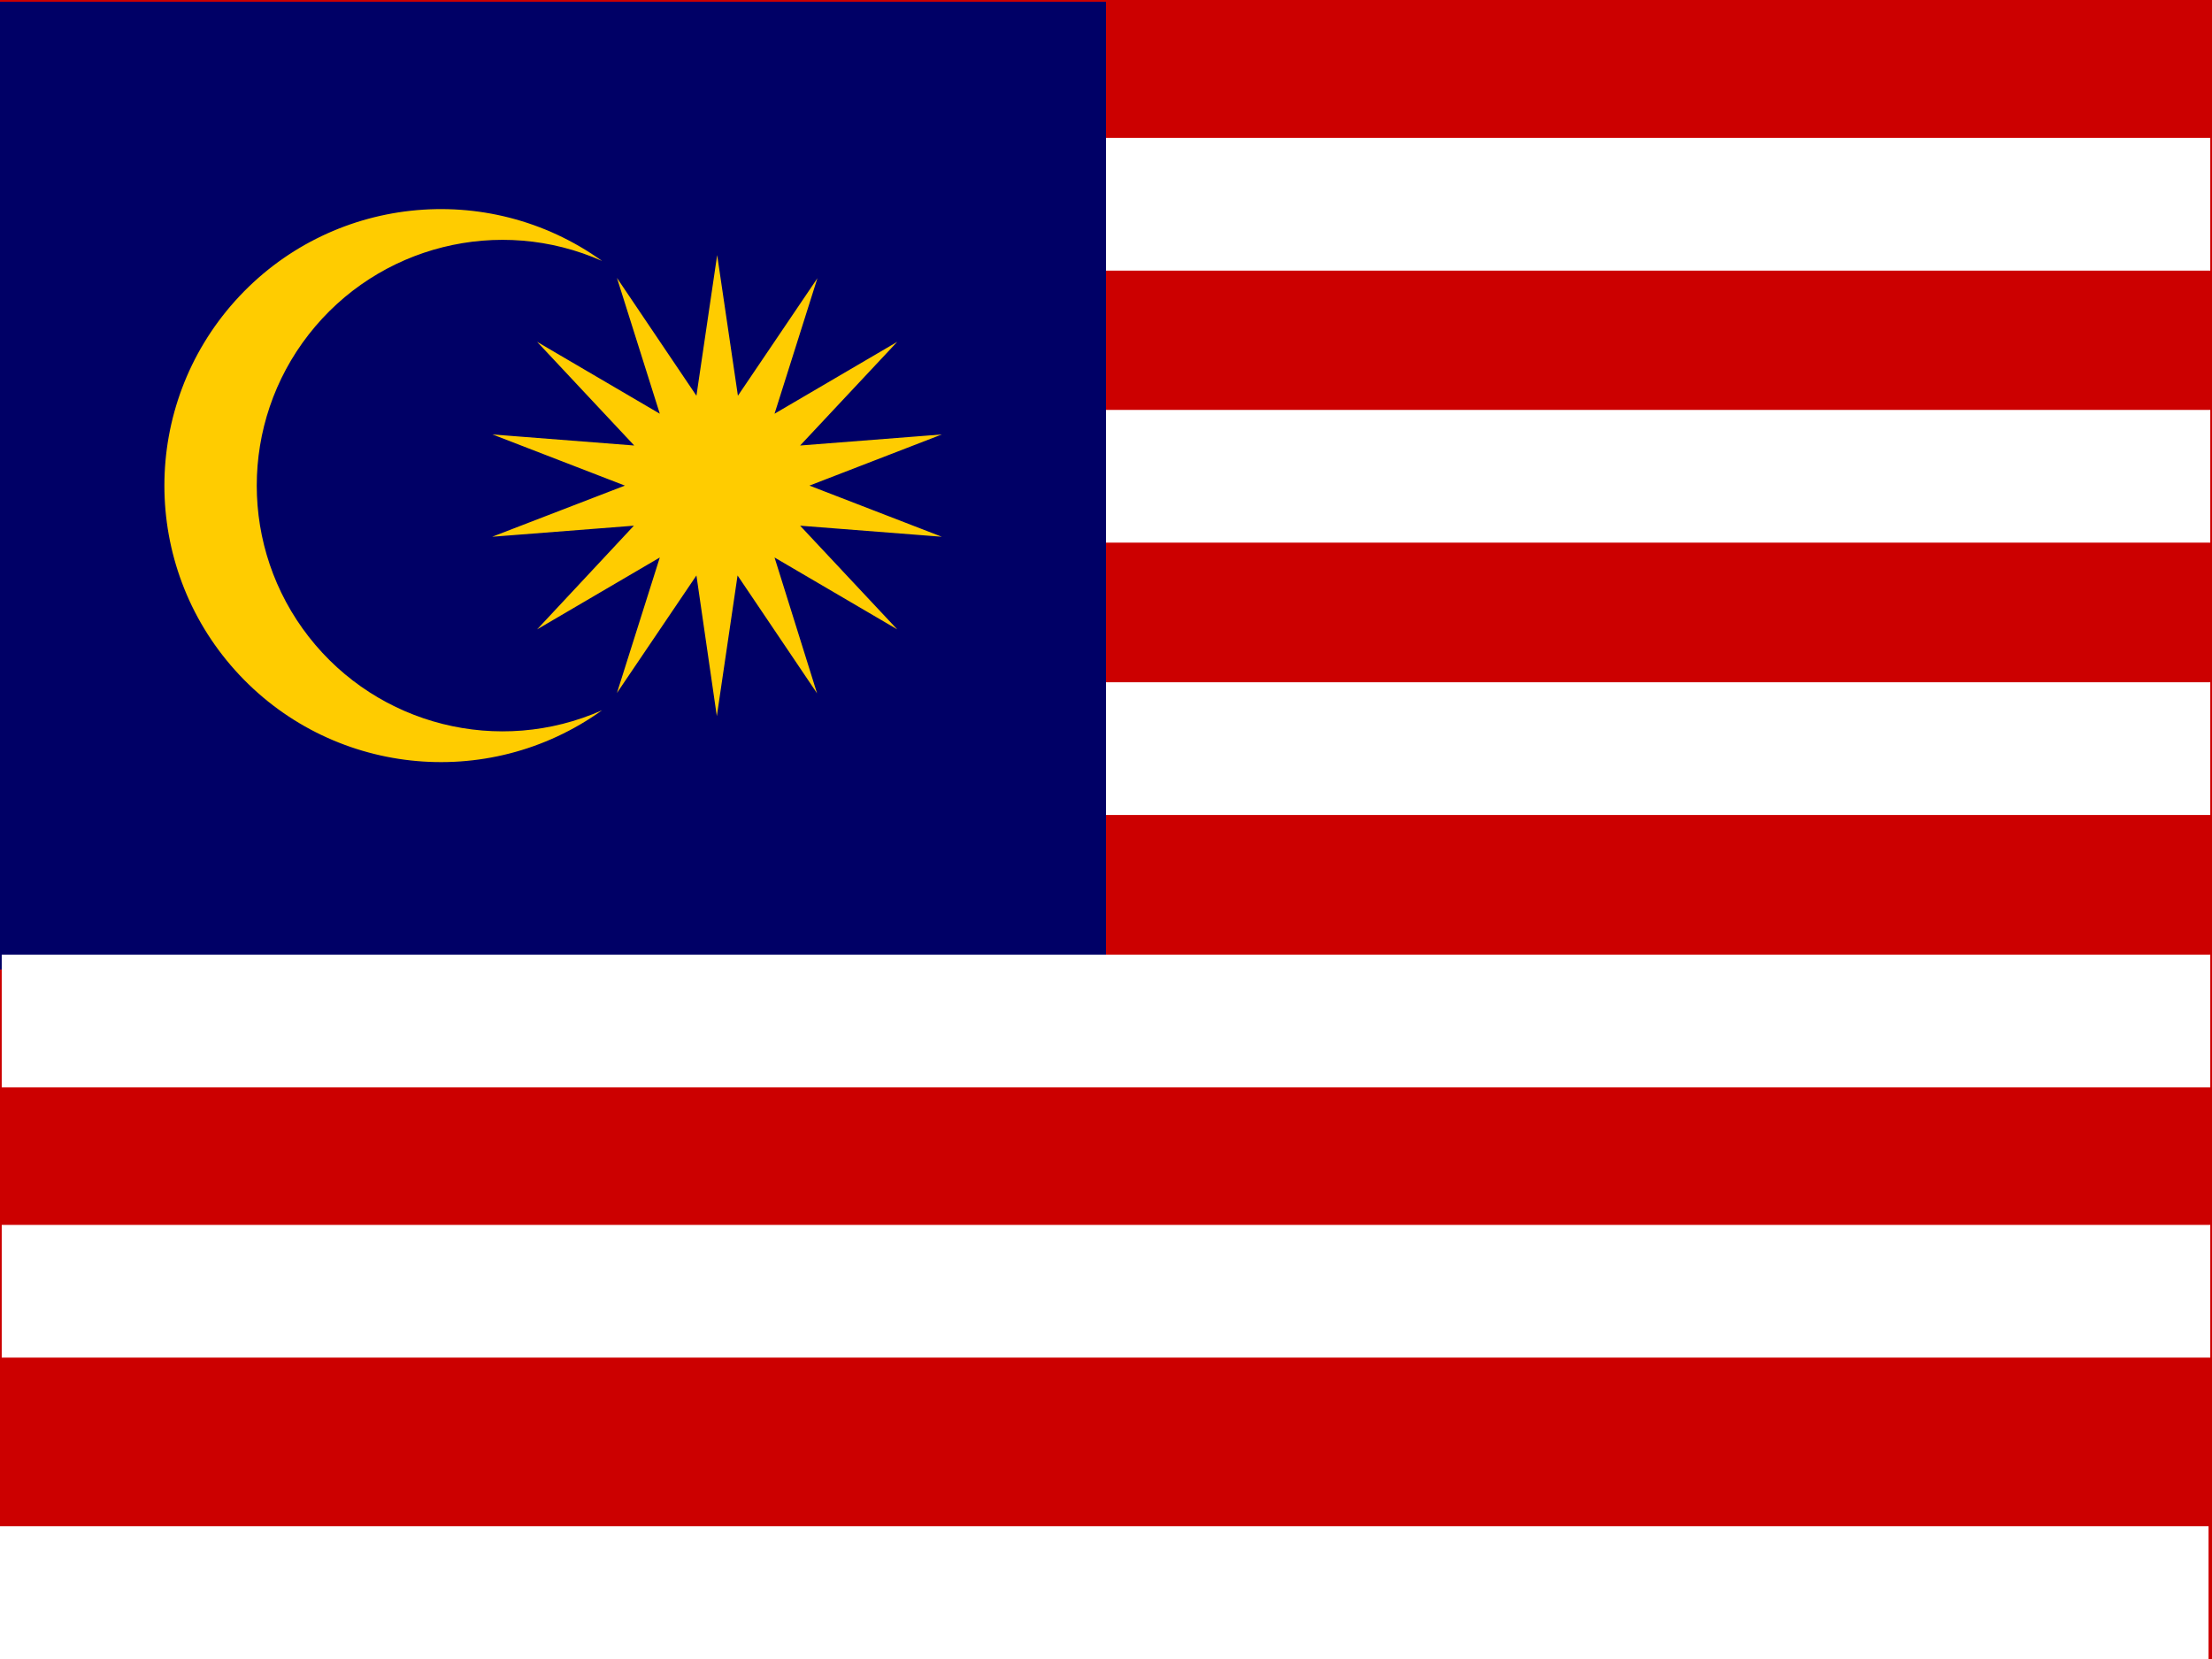
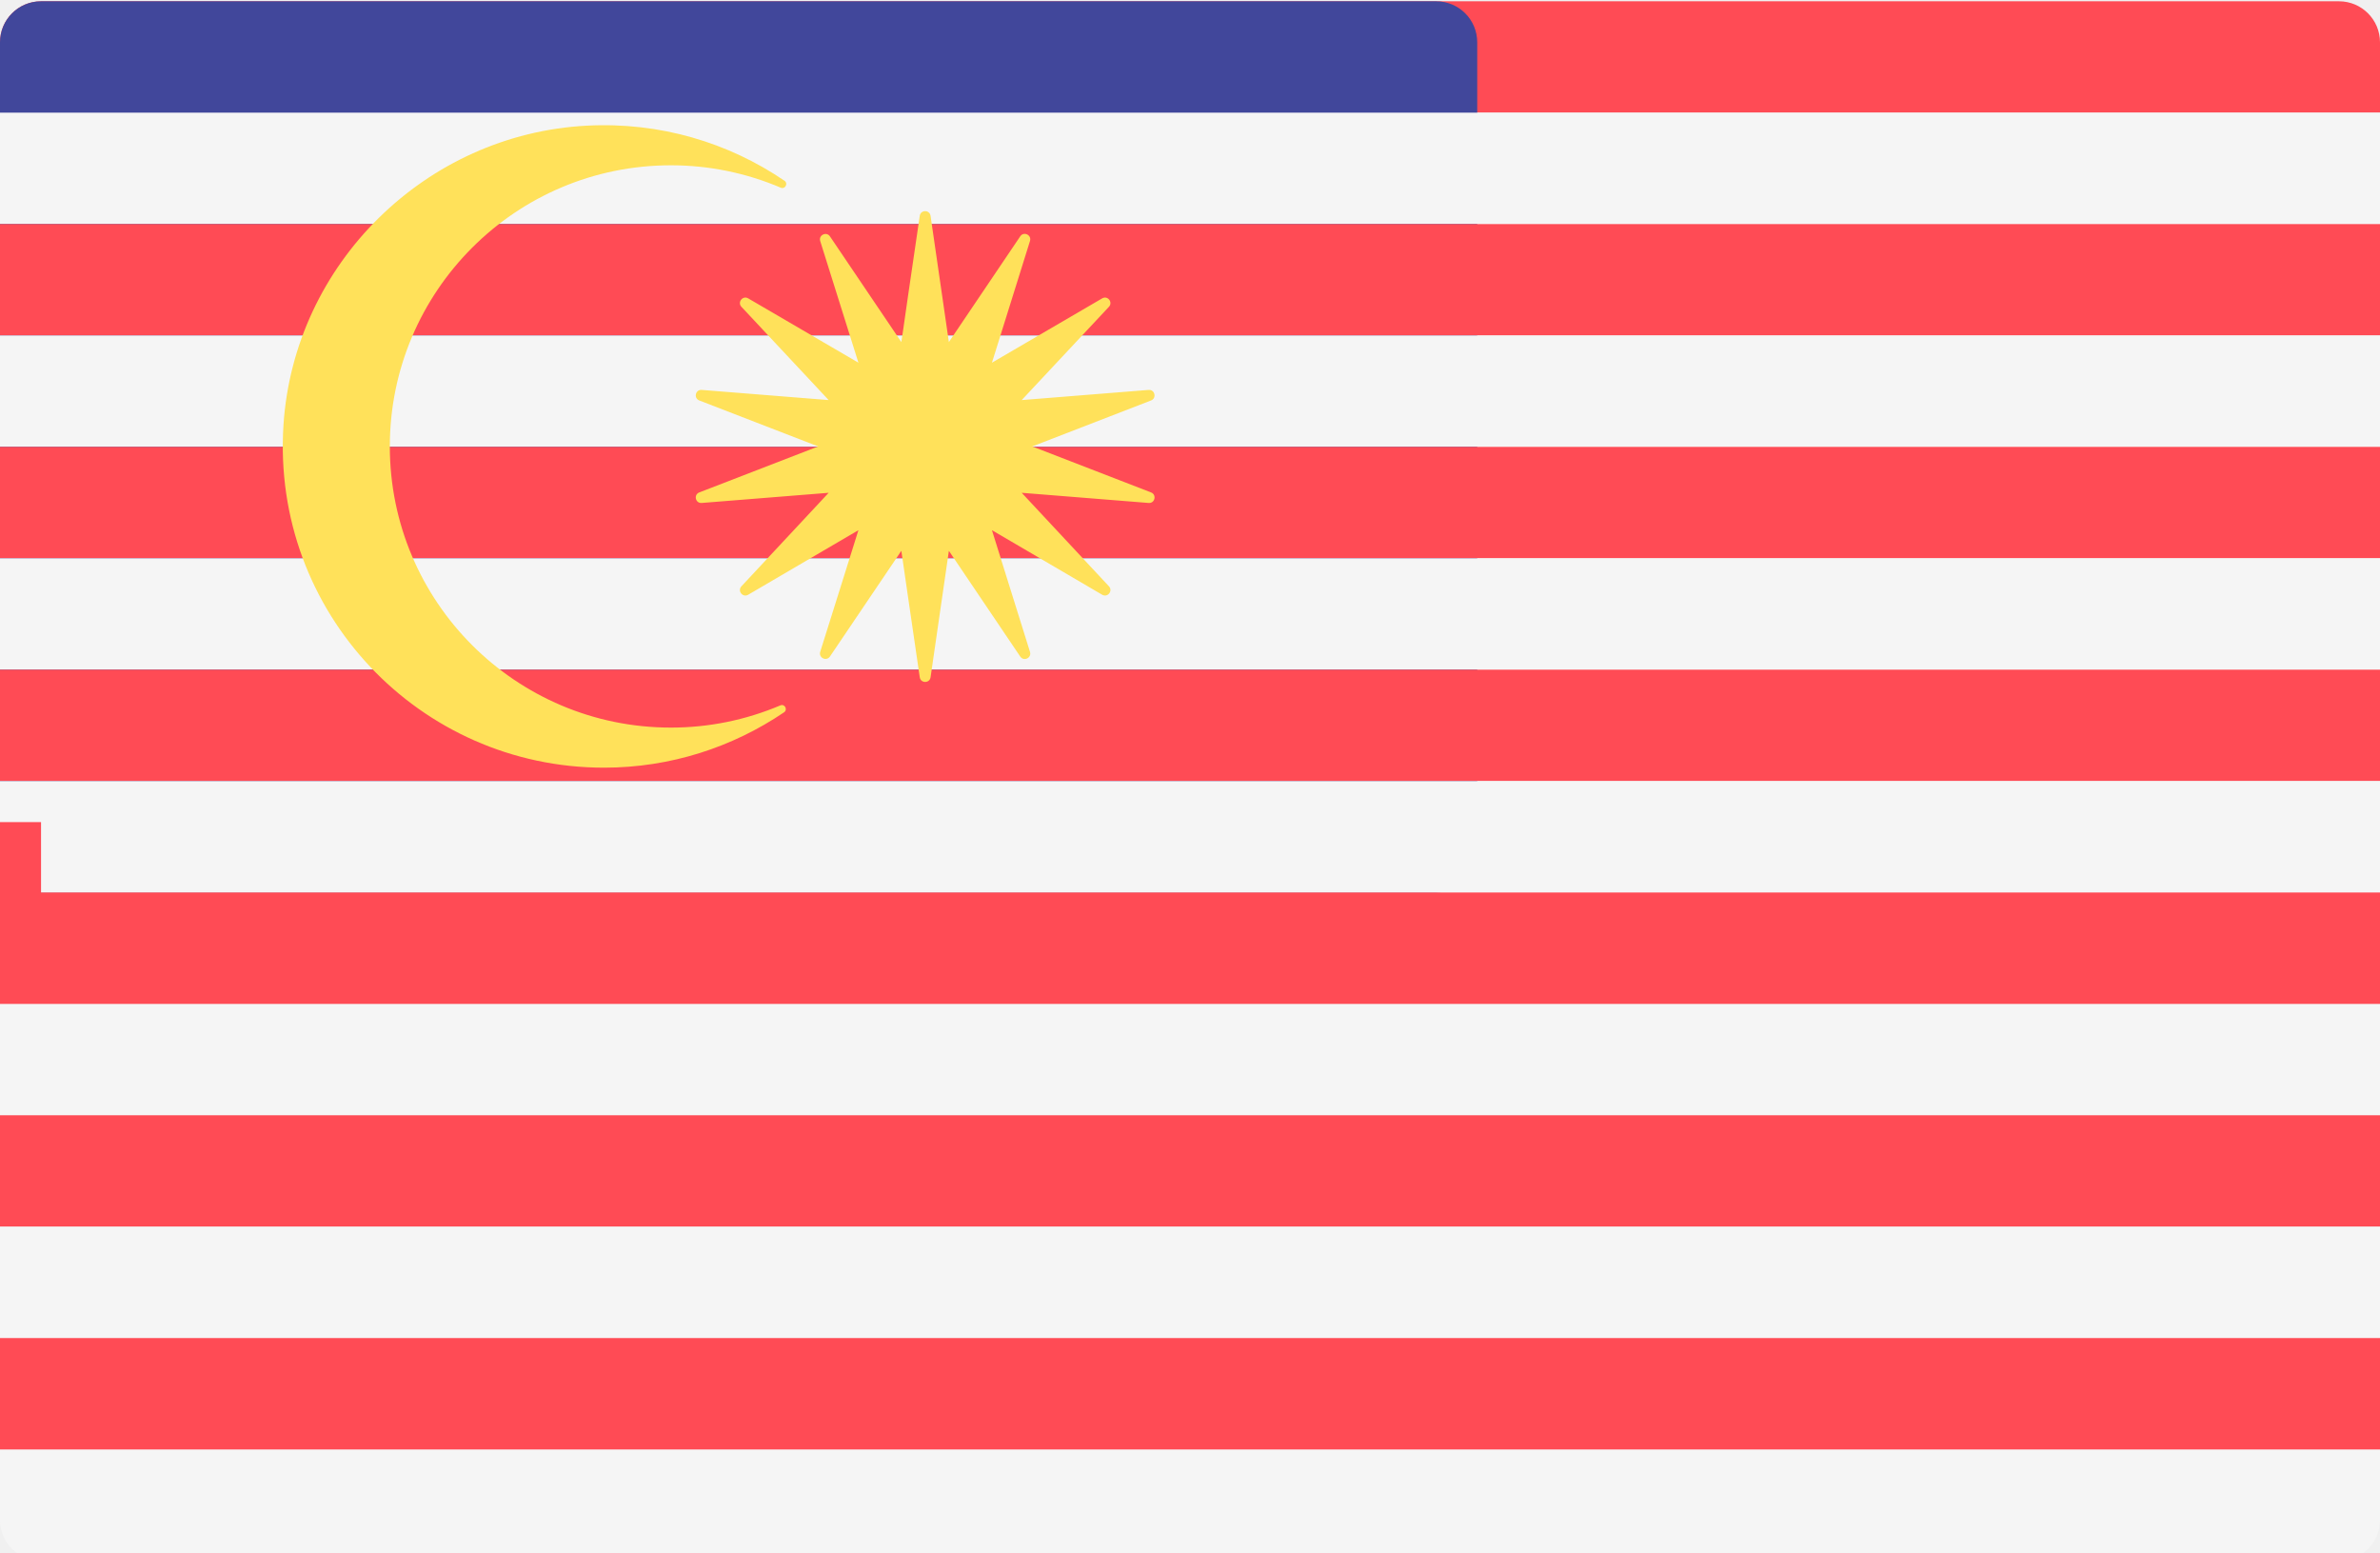
- <svg xmlns="http://www.w3.org/2000/svg" viewBox="0 0 640 480">
-   <path d="m0 0h640v480h-640z" fill="#c00" />
-   <g fill="#fff">
-     <path d="m.5 39.9h639v38.4h-639z" />
-     <path d="m.5 118.6h639v38.4h-639z" />
-     <path d="m.5 197.4h639v38.4h-639z" />
+ <svg xmlns="http://www.w3.org/2000/svg" viewBox="0 88 512 334">
+   <path d="M512 112.237H0V97.104a8.829 8.829 0 018.828-8.828h494.345a8.829 8.829 0 018.828 8.828z" fill="#ff4b55" />
+   <path d="M503.172 423.725H8.828A8.829 8.829 0 010 414.897v-15.133h512v15.133a8.828 8.828 0 01-8.828 8.828z" fill="#f5f5f5" />
+   <path d="M308.966 279.961H8.828A8.829 8.829 0 010 271.133V97.104a8.829 8.829 0 018.828-8.828h300.138a8.829 8.829 0 018.828 8.828v174.029a8.828 8.828 0 01-8.828 8.828z" fill="#41479b" />
+   <path d="M0 112.231h512v23.96H0z" fill="#f5f5f5" />
+   <path d="M0 136.201h512v23.96H0z" fill="#ff4b55" />
+   <path d="M0 160.151h512v23.96H0z" fill="#f5f5f5" />
+   <path d="M0 184.121h512v23.96H0z" fill="#ff4b55" />
+   <path d="M0 208.081h512v23.96H0z" fill="#f5f5f5" />
+   <path d="M0 232.041h512v23.96H0z" fill="#ff4b55" />
+   <path d="M0 256.001h512v23.96H0zm0 47.92h512v23.96H0z" fill="#f5f5f5" />
+   <path d="M0 327.881h512v23.96H0z" fill="#ff4b55" />
+   <path d="M0 351.851h512v23.96H0z" fill="#f5f5f5" />
+   <path d="M0 375.801h512v23.96H0zm512-71.878H0v-39.094h8.828l.002 15.132H512z" fill="#ff4b55" />
+   <g fill="#ffe15a">
+     <path d="M83.862 184.023c0-33.387 27.1-60.47 60.456-60.47a60.147 60.147 0 0123.641 4.814c.943.402 1.654-.911.807-1.489-12.025-8.186-26.731-12.671-42.505-11.851-34.679 1.803-63.036 29.736-65.278 64.39-2.607 40.308 29.289 73.699 68.959 73.699 14.336 0 27.662-4.417 38.729-11.906.852-.577.146-1.892-.801-1.491a60.142 60.142 0 01-23.55 4.776c-33.358-.001-60.458-27.084-60.458-60.472" />
+     <path d="M222.061 184.023l25.558-9.889c1.263-.489.833-2.376-.518-2.268l-27.308 2.187 18.766-20.06c.926-.989-.28-2.5-1.45-1.818l-23.718 13.836 8.186-26.176c.404-1.292-1.338-2.131-2.095-1.009l-15.354 22.745-3.939-27.148c-.194-1.341-2.13-1.342-2.326-.001l-2.516 17.178-1.044 7.27-.402 2.702-15.354-22.726c-.758-1.122-2.502-.282-2.095 1.01l8.216 26.154-23.716-13.836c-1.17-.683-2.376.829-1.45 1.818l18.765 20.06-27.315-2.187c-1.351-.108-1.782 1.779-.518 2.268l25.581 9.889-25.582 9.891c-1.265.489-.833 2.376.518 2.268l27.316-2.187-18.766 20.11c-.925.991.284 2.5 1.453 1.816l23.715-13.885-8.216 26.154c-.406 1.292 1.336 2.133 2.095 1.01l15.354-22.726.402 2.766 1.044 7.206 2.517 17.224c.196 1.342 2.132 1.34 2.326-.001l3.939-27.193 15.354 22.745c.758 1.122 2.5.285 2.095-1.009l-8.186-26.176 23.715 13.885c1.169.684 2.377-.825 1.453-1.816l-18.767-20.11 27.309 2.187c1.351.108 1.782-1.779.518-2.268z" />
  </g>
-   <path d="m0 .5h320v280h-320z" fill="#006" stroke-width=".057" />
-   <path d="m207.5 73.8 6 40.7 23-34-12.4 39.2 35.5-20.8-28.1 30 41-3.2-38.3 14.8 38.3 14.8-41-3.2 28.1 30-35.5-20.8 12.3 39.3-23-34.1-6 40.7-5.9-40.7-23 34 12.4-39.2-35.5 20.8 28-30-41 3.2 38.4-14.8-38.3-14.8 41 3.2-28.1-30 35.5 20.8-12.4-39.3 23 34.1zm-33.3 1.7a71.1 71.1 0 1 0 0 130 80 80 0 1 1 0-130z" fill="#fc0" stroke-width=".056" />
-   <path d="m.5 276.2h639v38.4h-639z" fill="#fff" />
-   <path d="m.5 354.4h639v38.4h-639z" fill="#fff" />
-   <path d="m0 441.6h639v38.4h-639z" fill="#fff" />
</svg>
